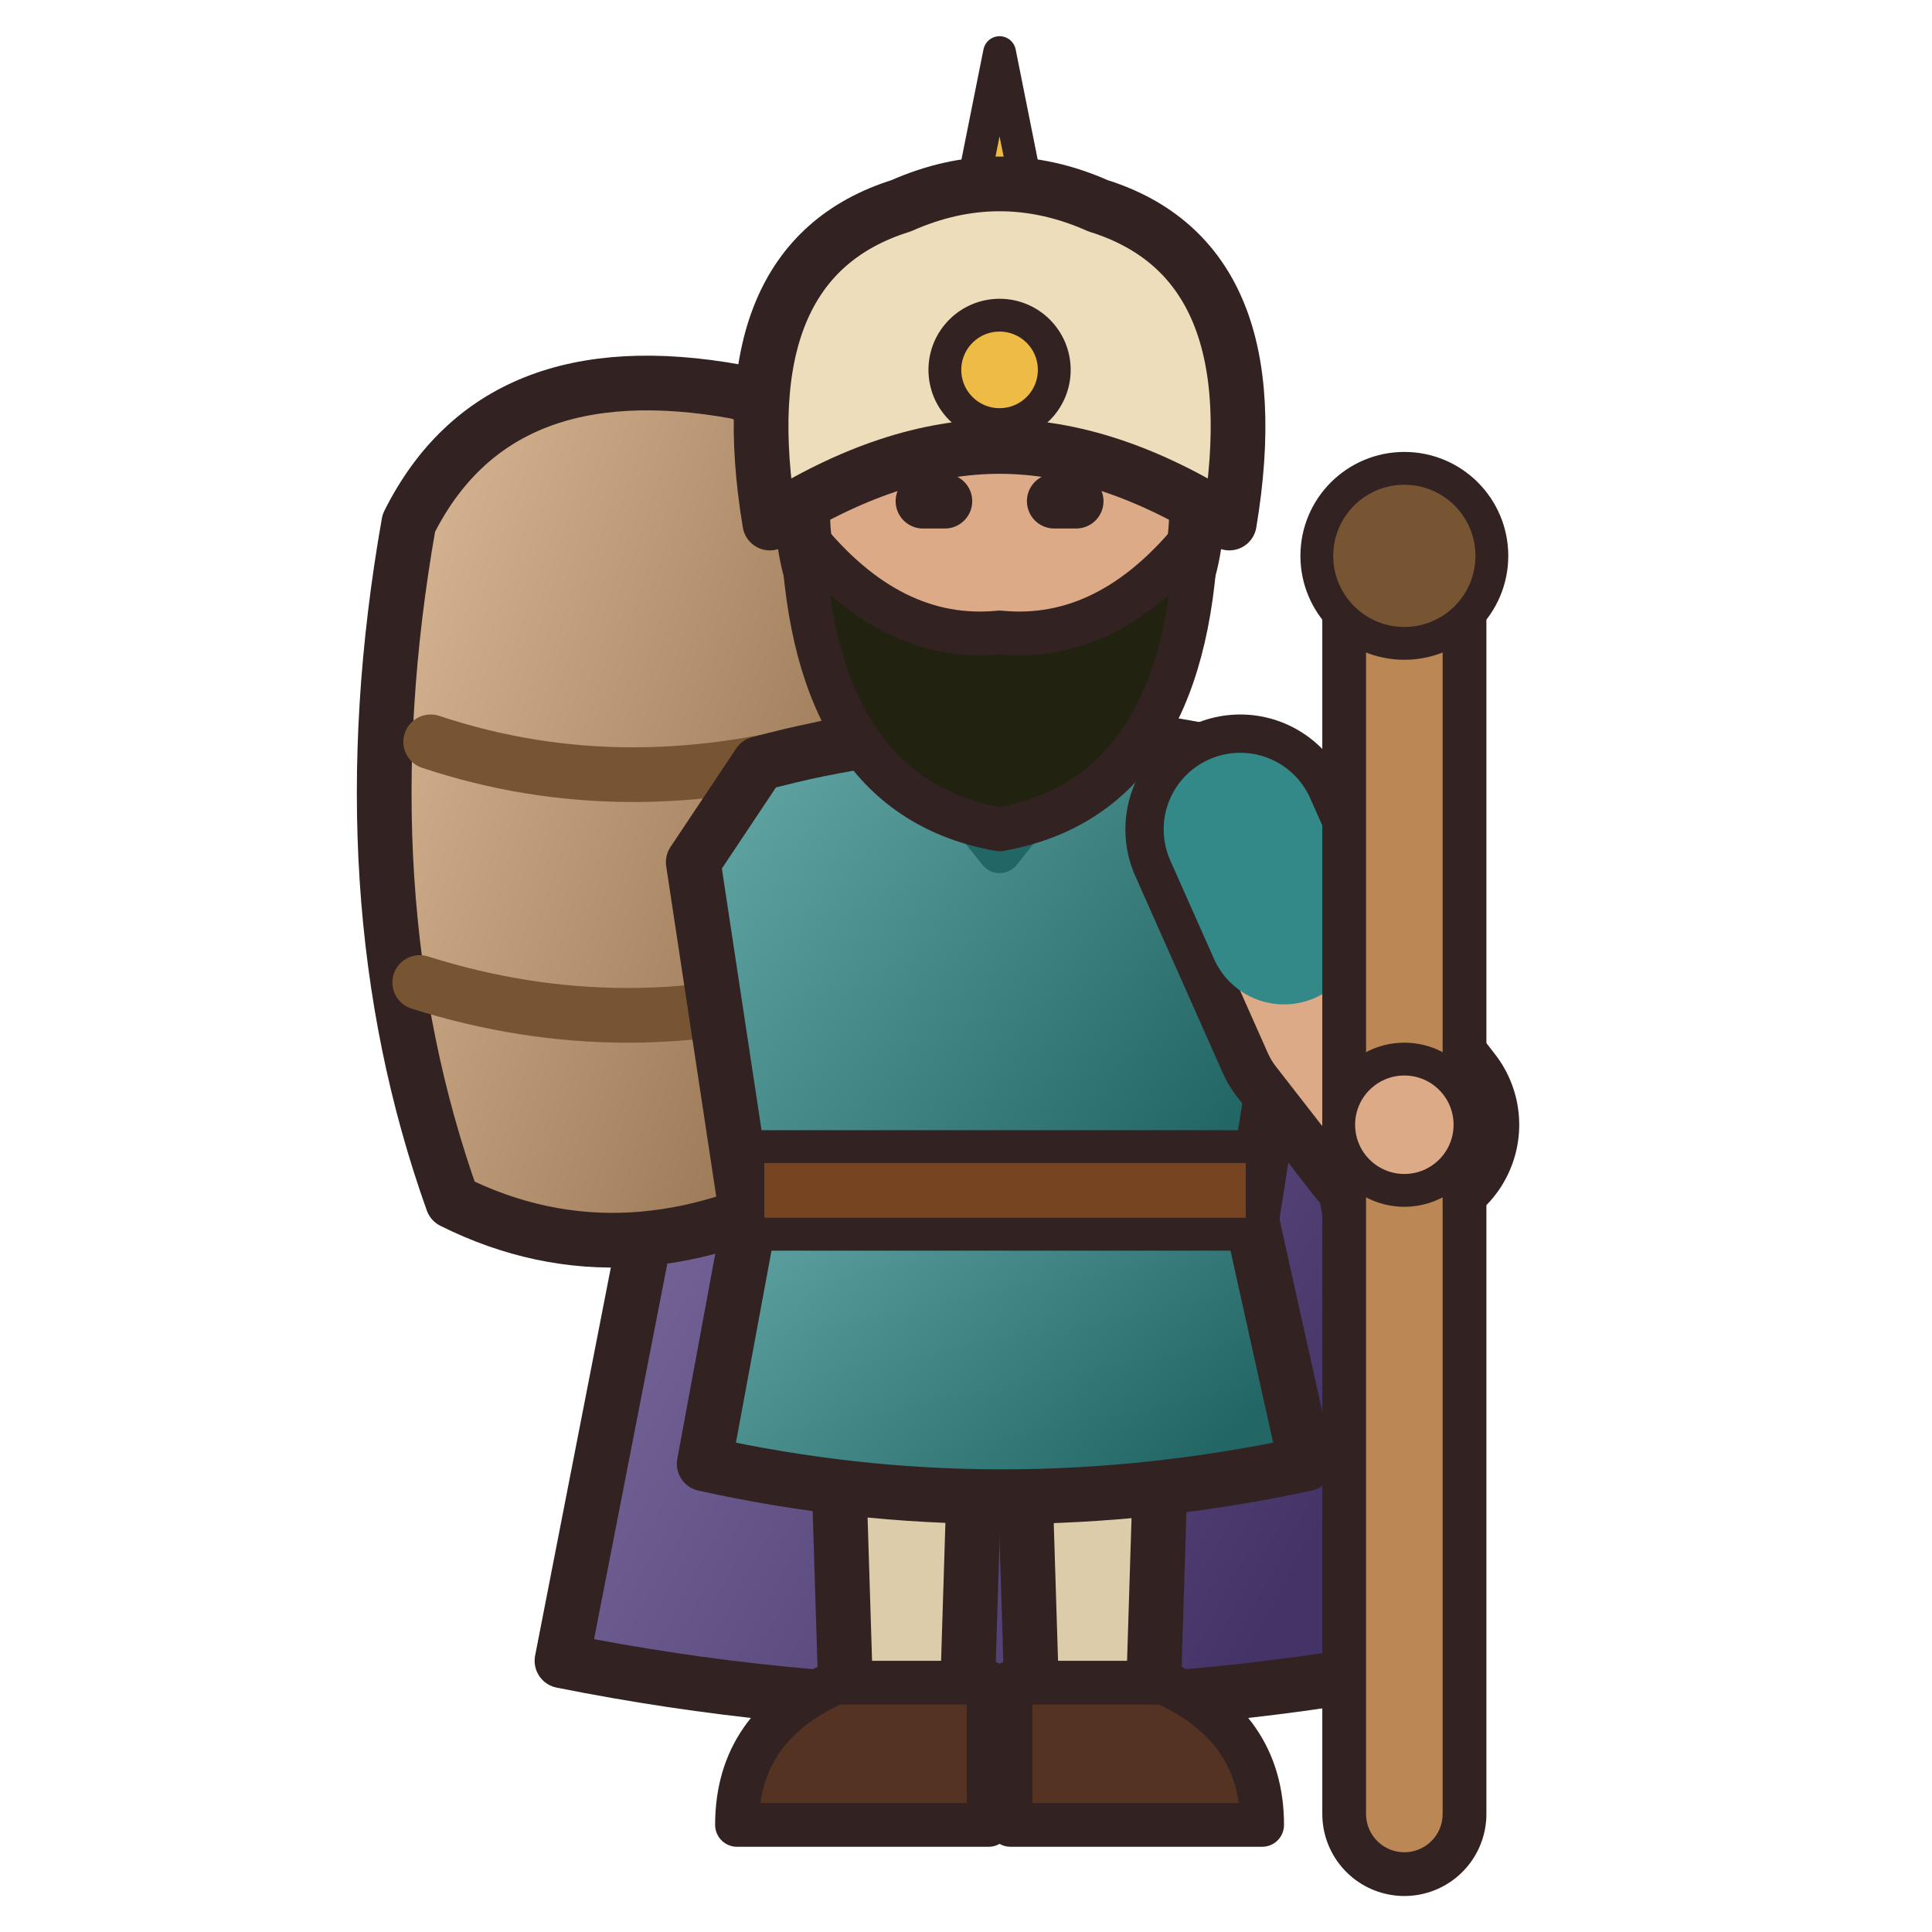
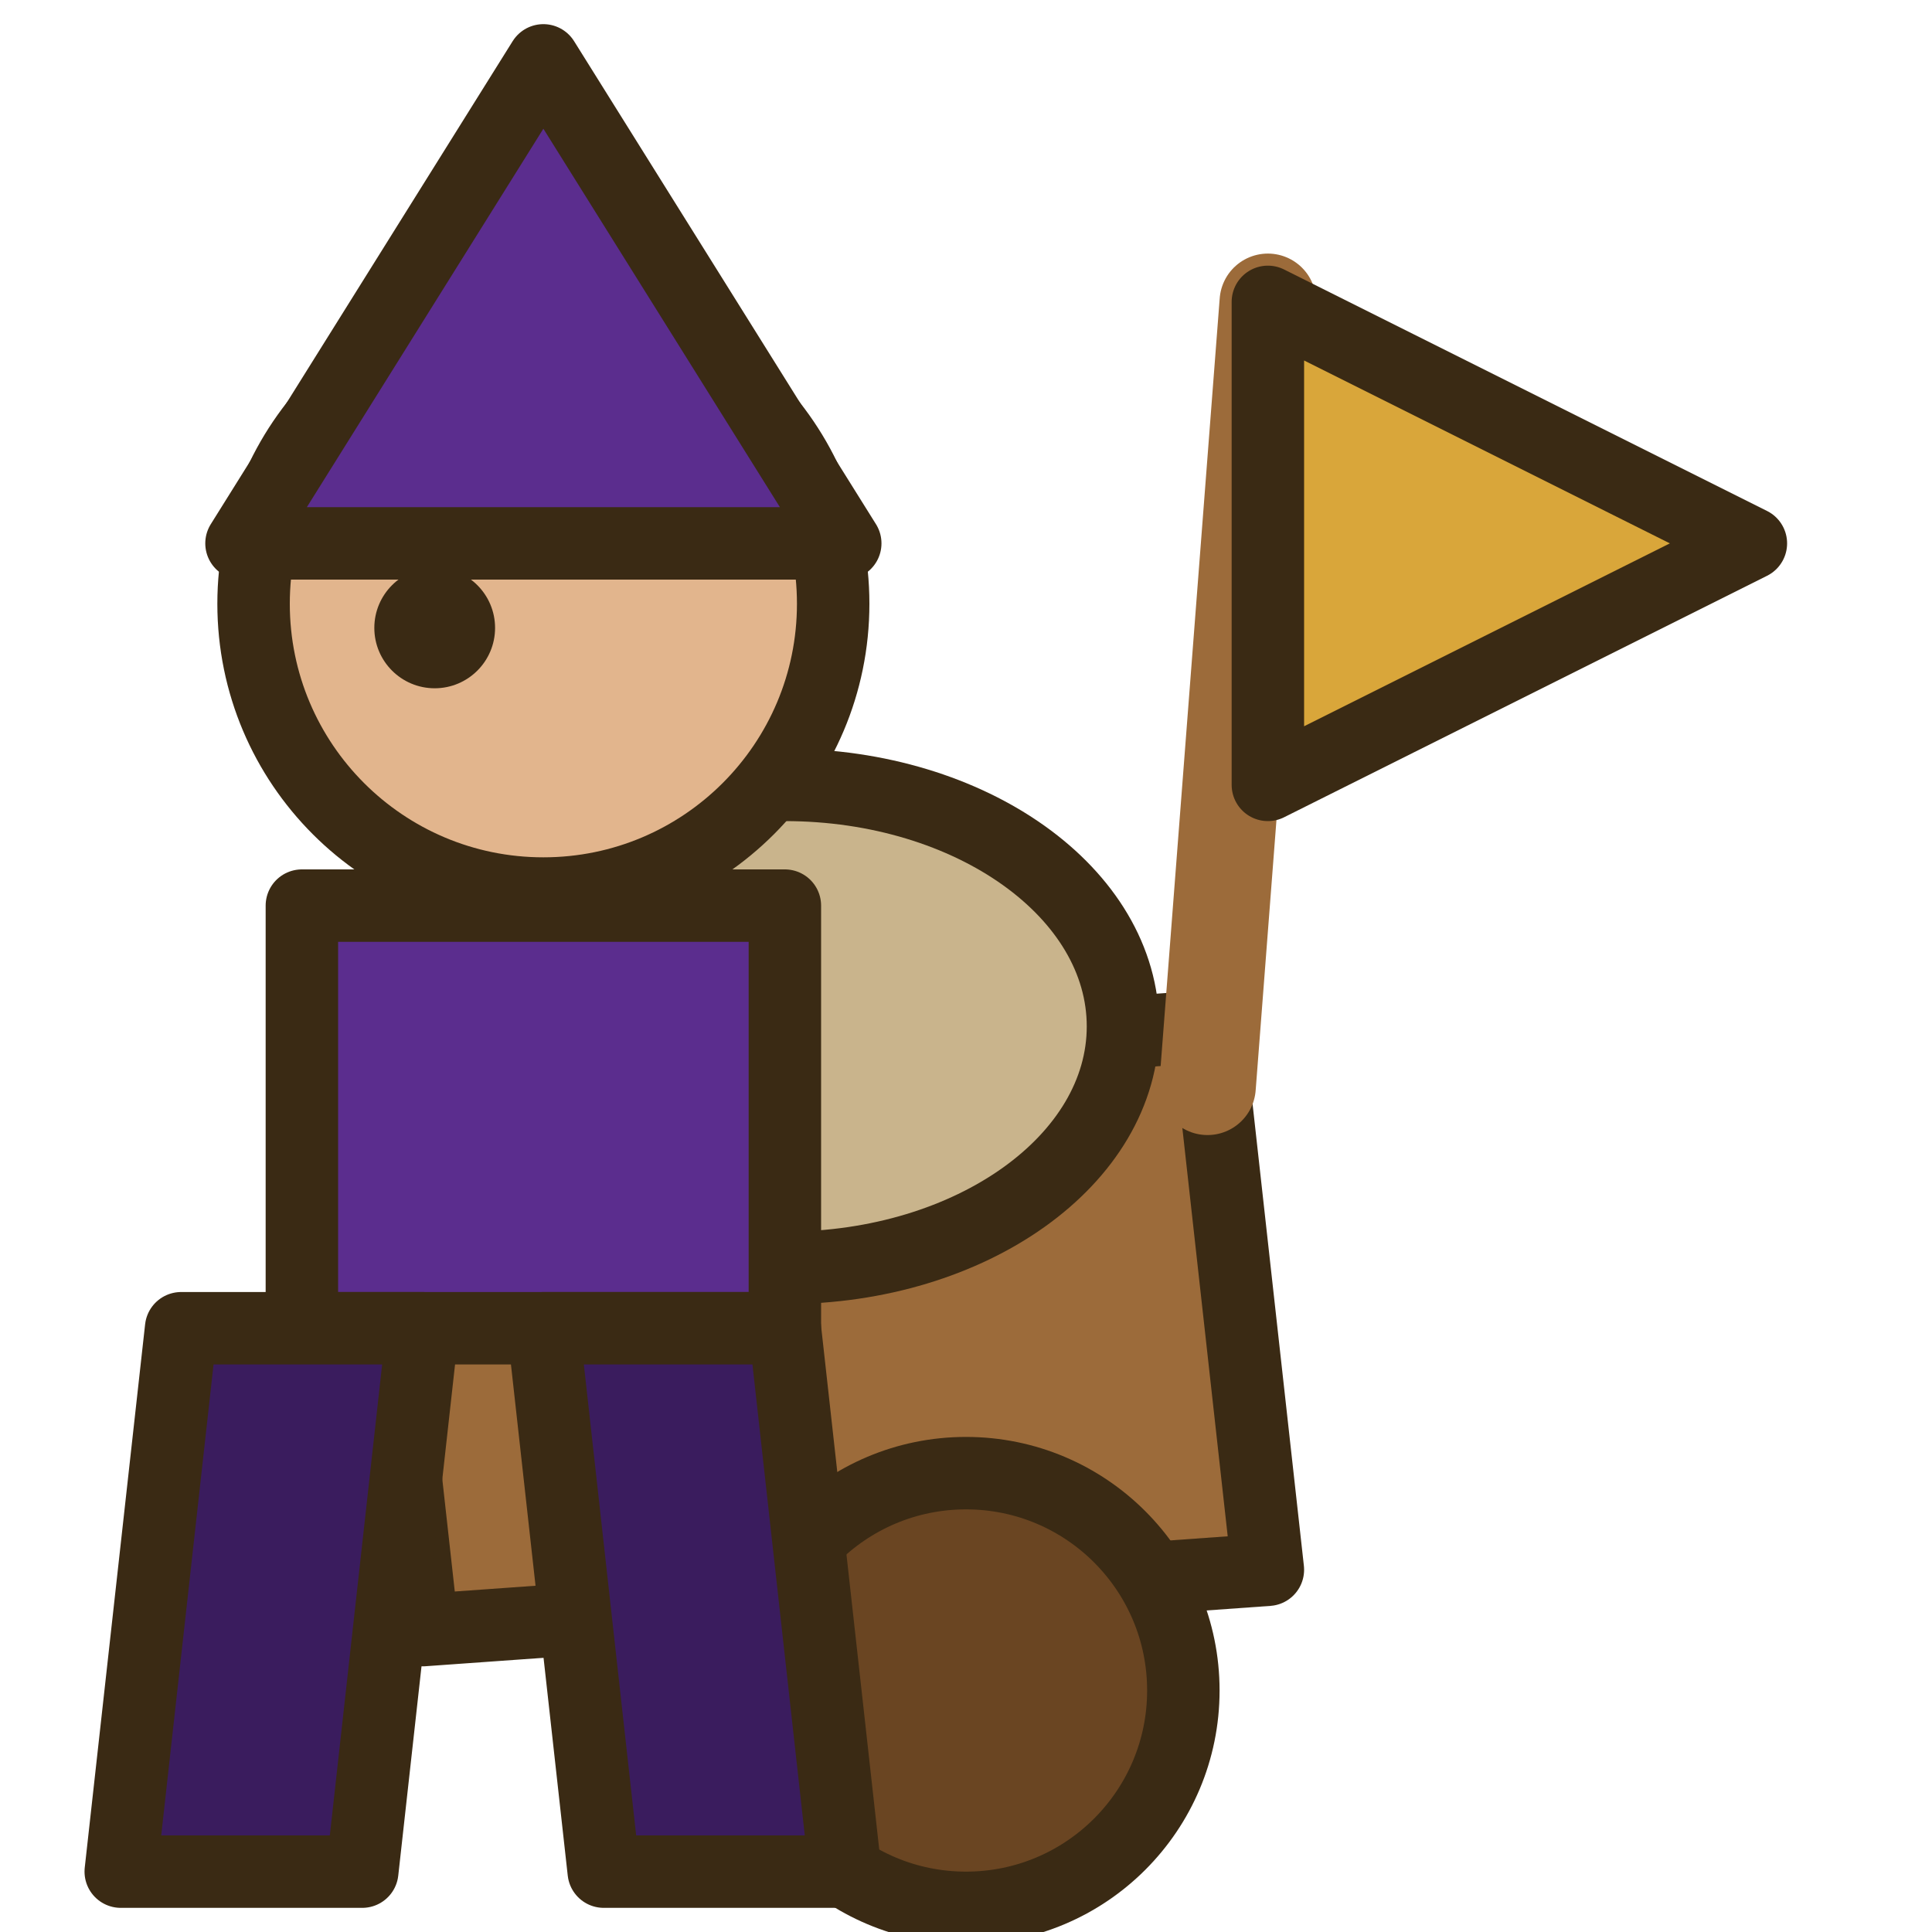
<svg xmlns="http://www.w3.org/2000/svg" viewBox="0 0 16 16">
-   <defs>
-     <linearGradient id="g0" y2=".6">
-       <stop stop-color="#87a" />
-       <stop offset="1" stop-color="#436" />
-     </linearGradient>
-     <linearGradient id="g1" y2=".6">
-       <stop stop-color="#6aa" />
-       <stop offset="1" stop-color="#266" />
-     </linearGradient>
-     <linearGradient id="g2" y2=".6">
-       <stop stop-color="#db9" />
-       <stop offset="1" stop-color="#975" />
-     </linearGradient>
-     <path id="p0" d="M10.2,6.4 11,8.2l.7,.9" />
-     <path id="p1" d="M11.7,15.4l0-11.2" />
-   </defs>
-   <g transform="translate(1.03 1.07) scale(0.906)" stroke="#322" stroke-width=".5" stroke-linejoin="round" stroke-linecap="round">
-     <path d="M5.6,5.8q2.4-.6 4.8,0L12,14q-4,.8-8,0Z" fill="url(#g0)" />
-     <path d="M6.5,11.3H7.8l-.1,3.2H6.6Z" fill="#dca" />
-     <path d="M9.5,11.3H8.2l.1,3.2H9.4Z" fill="#dca" />
-     <path d="M6.5,14.2H7.9l0,1.3H5.6q0-.9 .9-1.3Zm3,0H8.1l0,1.3h2.3q0-.9-.9-1.3Z" fill="#532" stroke-width=".4" />
-     <path d="M5.8,9.5h4.4l.6,2.7q-2.8,.6-5.5,0Z" fill="url(#g1)" />
-     <path d="M2.6,3.6q.8-1.6 3-1.2Q7,2.8 6.8,4.6l-.4,5q-1.8,1-3.4,.2Q2,7 2.6,3.6Z" fill="url(#g2)" />
-     <path d="M2.8,5.6q1.8,.6 3.8,0M2.7,7.8q1.9,.6 3.8,0" fill="none" stroke="#753" />
-     <path d="M5.8,5.8q2.2-.6 4.4,0l.6,1L10.3,10H5.7L5.2,6.7Z" fill="url(#g1)" />
-     <path d="M7.2,5.6l.8,1 .8-1" fill="none" stroke="#266" stroke-width=".4" />
-     <path d="M5.7,9.3h4.7v.8H5.7Z" fill="#742" stroke-width=".3" />
-     <g transform="translate(8,3.5)">
-       <ellipse rx="1.8" ry="1.9" fill="#da8" />
-       <path d="M-1.8,.2Q-1.7,2.6 0,2.9 1.7,2.6 1.8,.2 1,1.2 0,1.1q-1,.1-1.8-.9Z" fill="#221" stroke-width=".4" />
-       <path d="M-.7-.1h.2m1,0H.7" fill="none" />
-     </g>
-     <g transform="translate(8,3.5)">
-       <path d="M-.3-2.7 0-4.2 .3-2.7Z" fill="#eb4" stroke-width=".3" />
-       <path d="M-2.1,.1Q-2.5-2.3-.9-2.8q.9-.4 1.8,0Q2.5-2.3 2.1,.1 1-.6 0-.6q-1,0-2.1,.7Z" fill="#edb" />
-       <circle cx="0" cy="-1.3" r=".5" fill="#eb4" stroke-width=".3" />
-     </g>
-     <use href="#p0" fill="none" stroke-width="2.1" />
-     <use href="#p0" fill="none" stroke="#da8" stroke-width="1.2" />
-     <path d="M10.2,6.4l.4,.9" fill="none" stroke="#388" stroke-width="1.4" />
-     <use href="#p1" fill="none" stroke-width="1.5" />
-     <use href="#p1" fill="none" stroke="#b85" stroke-width=".7" />
-     <ellipse cx="11.7" cy="3.9" rx=".8" ry=".8" fill="#753" stroke-width=".3" />
-     <circle cx="11.7" cy="9.1" r=".6" fill="#da8" stroke-width=".3" />
+   <g stroke="#3a2a14" stroke-width="0.6" stroke-linejoin="round" stroke-linecap="round">
+     <polygon points="3,9 10,8.5 10.5,13 3.5,13.5" fill="#9c6b3a" />
+     <circle cx="8" cy="14" r="1.8" fill="#6a4522" />
+     <ellipse cx="6.5" cy="8.5" rx="2.8" ry="2" fill="#c9b48c" />
+     <line x1="10" y1="9" x2="10.5" y2="2.5" stroke="#9c6b3a" stroke-width="0.8" />
+     <polygon points="10.5,2.5 14.5,4.5 10.5,6.5" fill="#d9a63a" />
+     <circle cx="4.5" cy="5" r="2.4" fill="#e2b58d" />
+     <polygon points="2,4.5 4.5,0.5 7,4.5" fill="#5b2d8e" />
+     <circle cx="3.6" cy="5.2" r="0.5" fill="#3a2a14" stroke="none" />
+     <polygon points="2.5,7.5 6.5,7.5 6.5,11 2.5,11" fill="#5b2d8e" />
+     <polygon points="1.5,11 3.5,11 3,15.5 1,15.5" fill="#3a1c5e" />
+     <polygon points="4.5,11 6.5,11 7,15.5 5,15.5" fill="#3a1c5e" />
  </g>
</svg>
